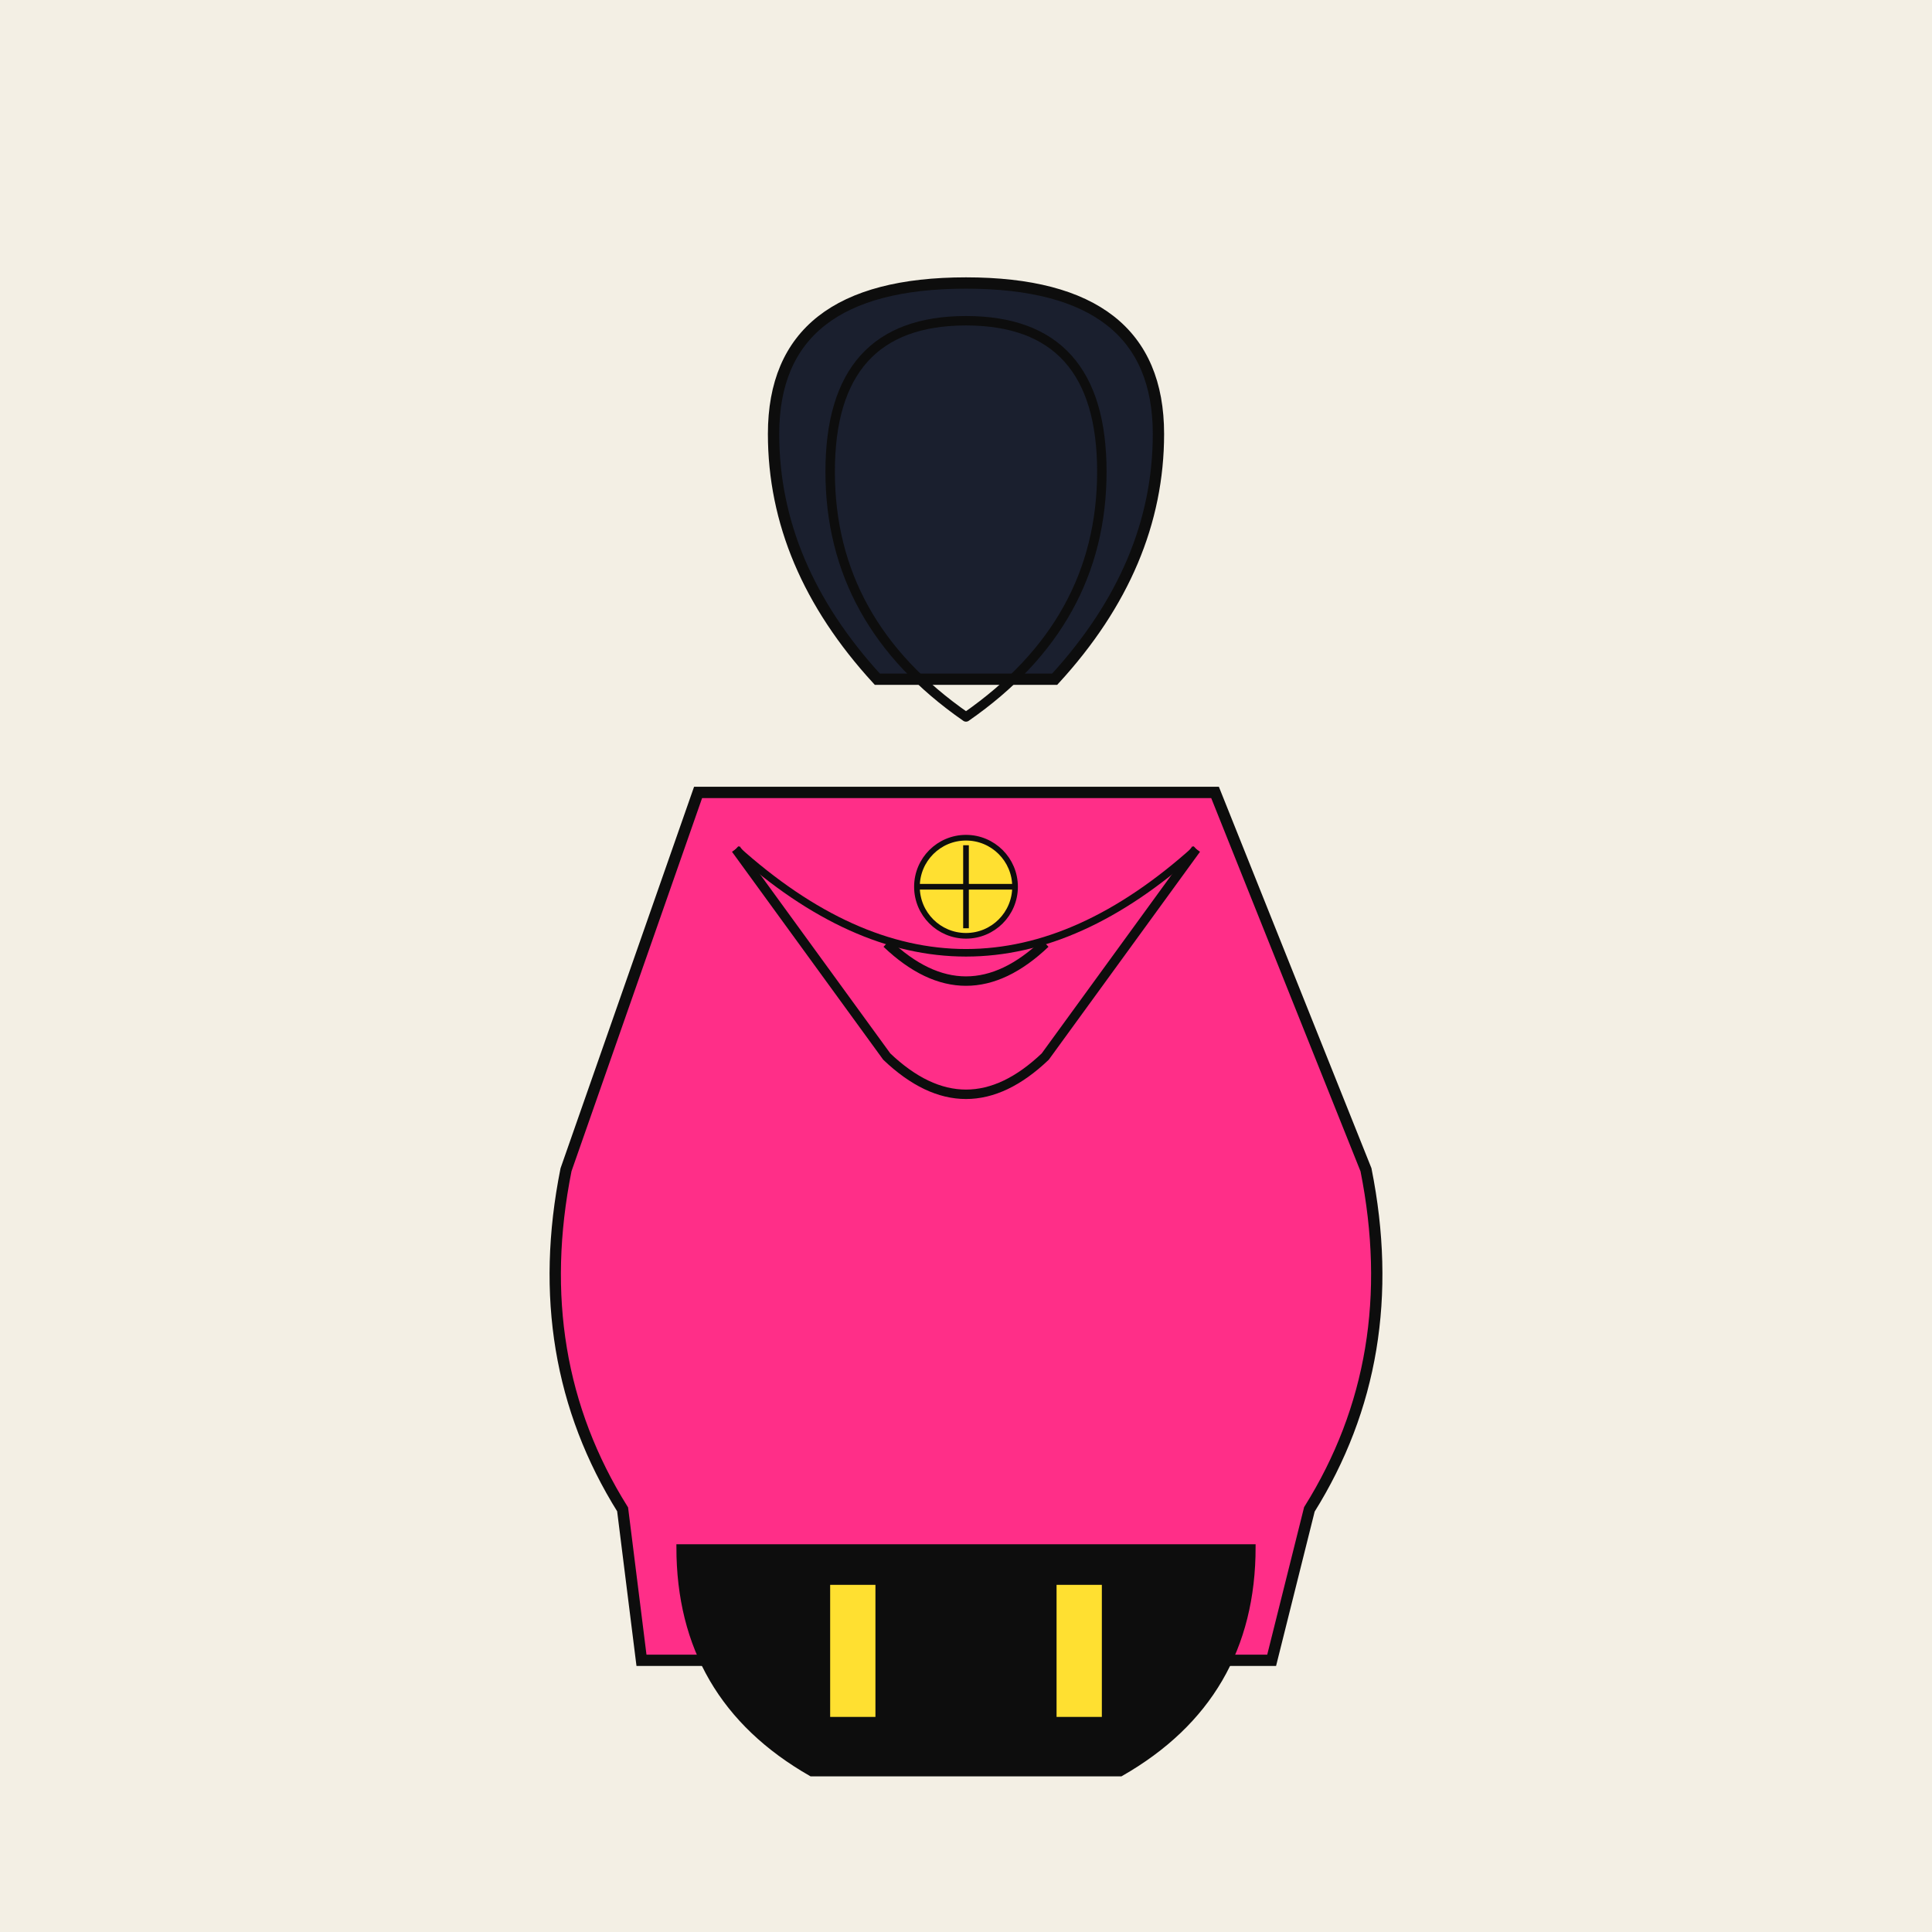
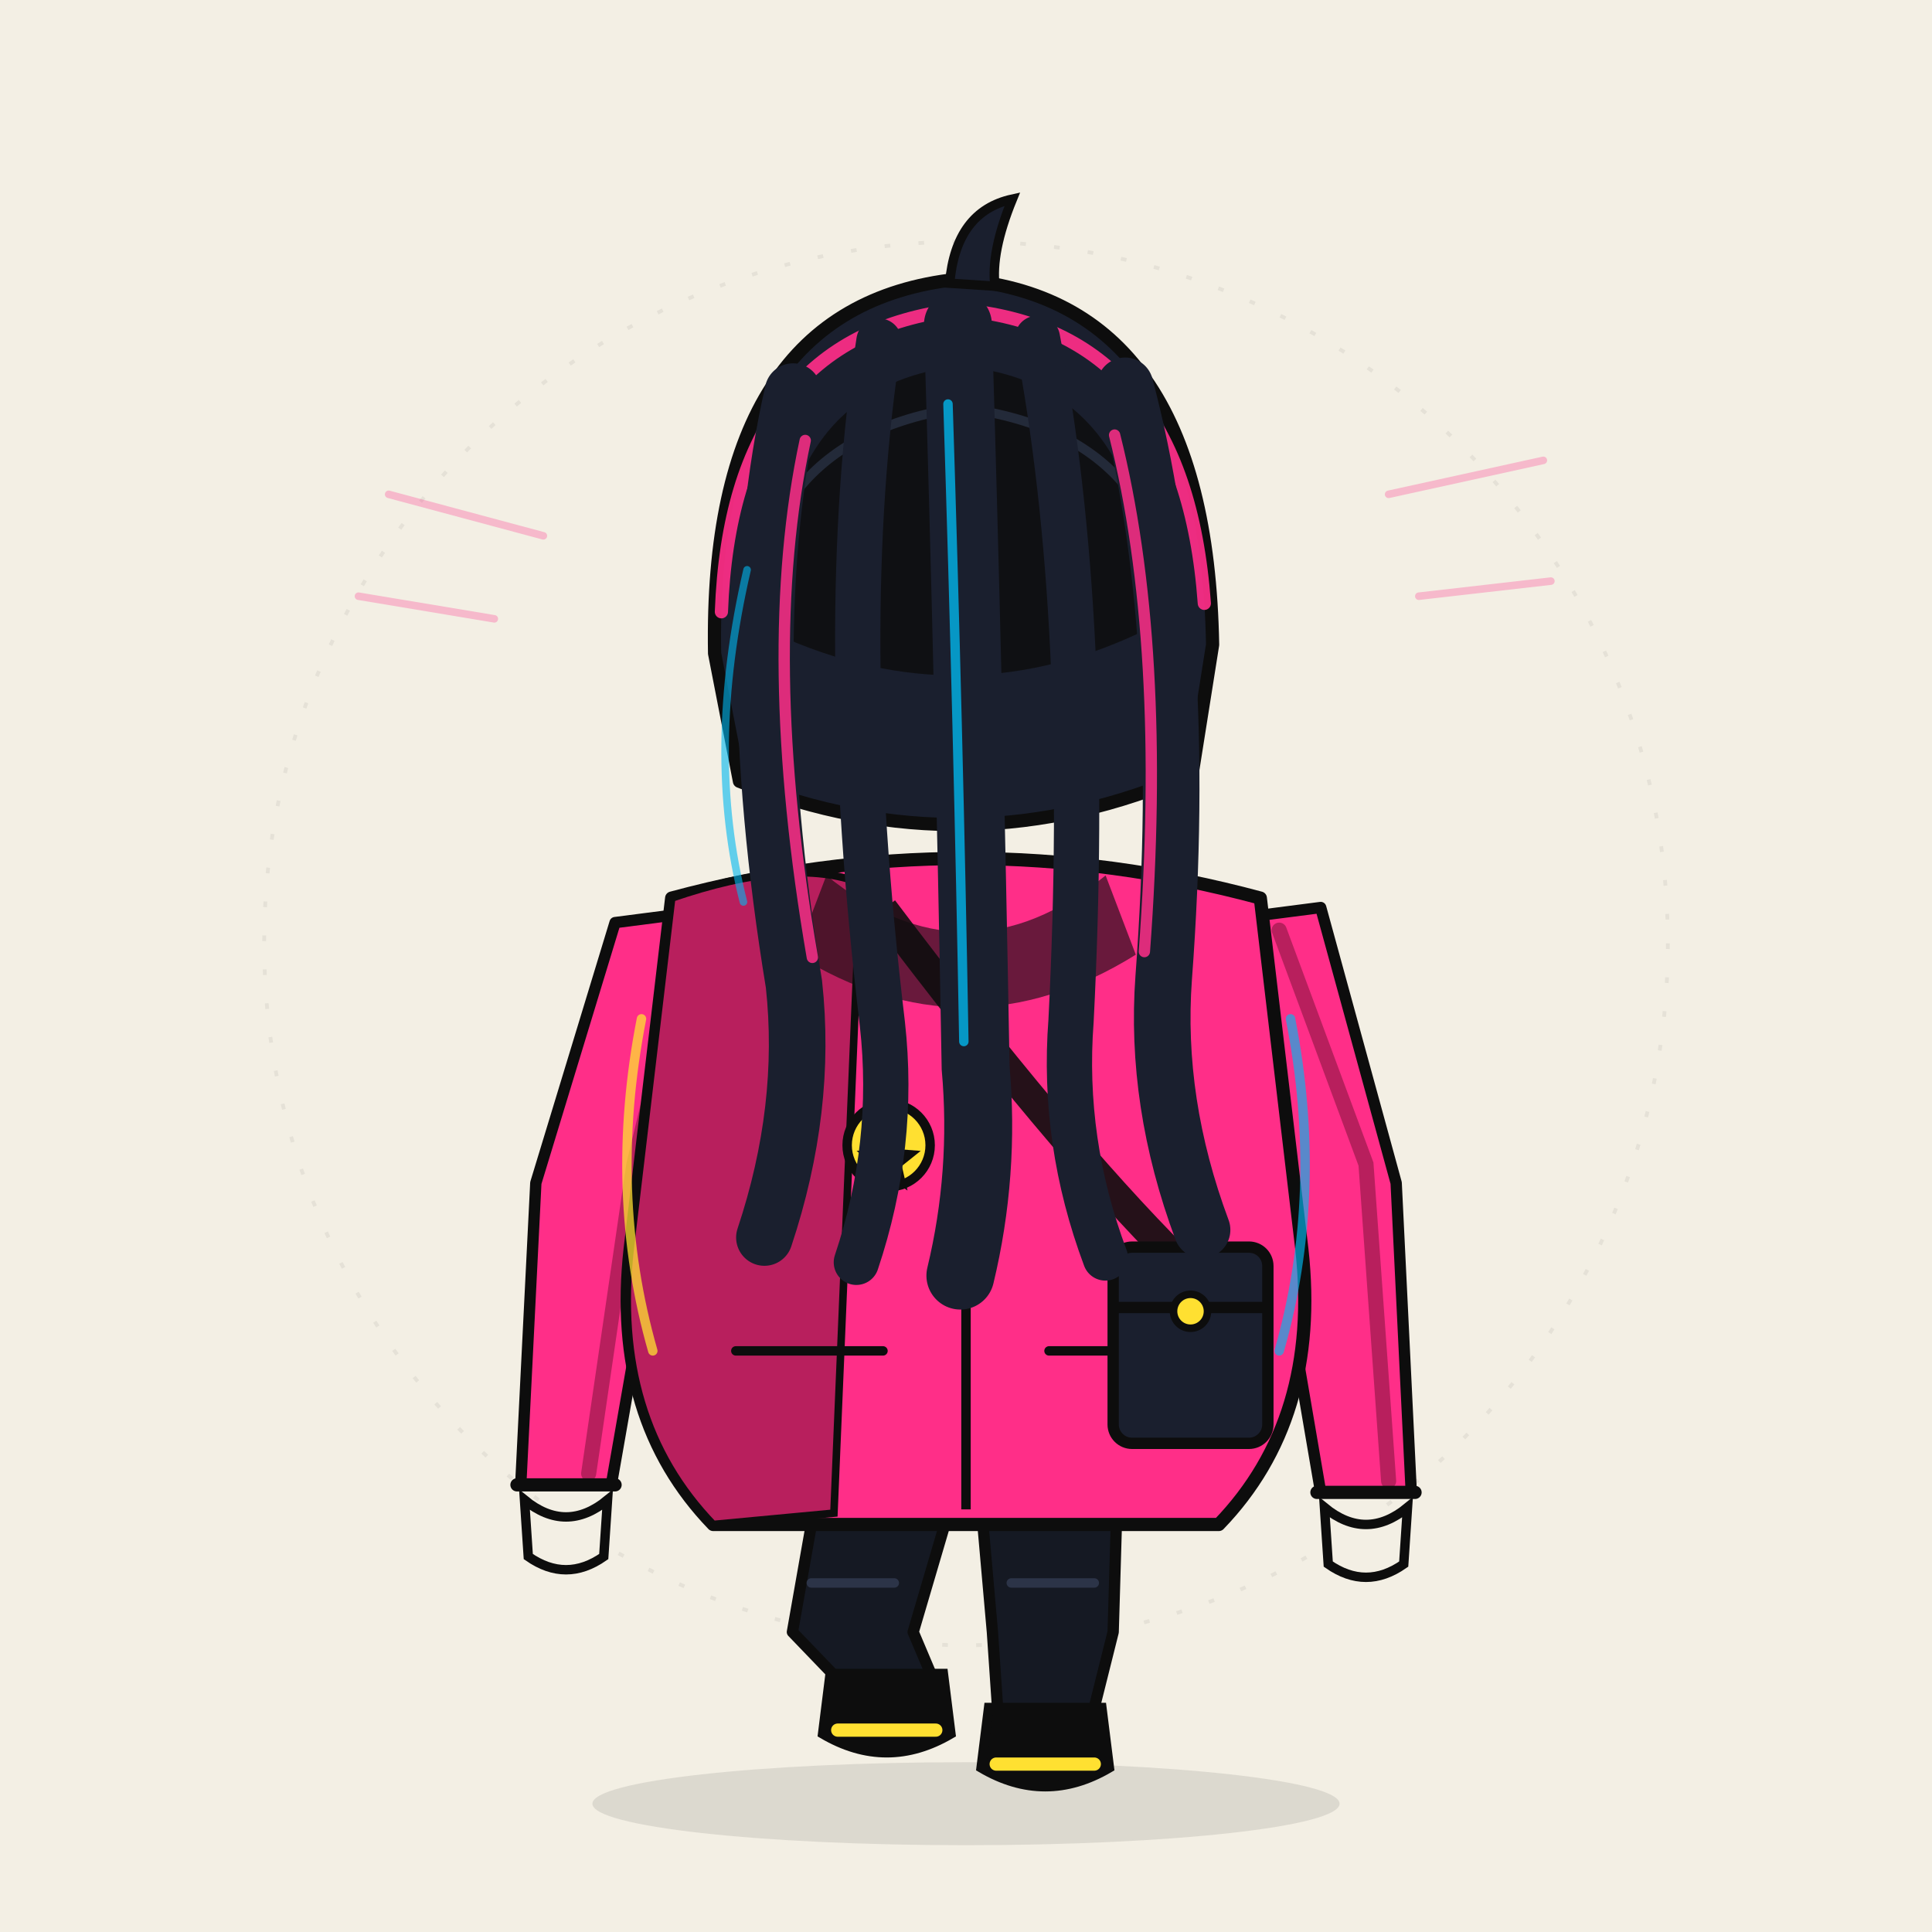
- <svg xmlns="http://www.w3.org/2000/svg" viewBox="0 0 1024 1024" width="1024" height="1024" role="img" aria-label="crew-01 walk frame 2">
+ <svg xmlns="http://www.w3.org/2000/svg" viewBox="0 0 1024 1024" width="1024" height="1024" role="img" aria-label="crew-01 walk frame 2 - passing pose">
  <rect width="1024" height="1024" fill="#f3efe4" />
-   <path d="M 410 230 Q 410 300 465 360 L 559 360 Q 614 300 614 230 Q 614 150 512 150 Q 410 150 410 230 Z" fill="#1a1f2e" stroke="#0d0d0d" stroke-width="6" />
-   <path d="M 440 250 Q 440 330 512 380 Q 584 330 584 250 Q 584 170 512 170 Q 440 170 440 250 Z" fill="none" stroke="#0d0d0d" stroke-width="5" stroke-linejoin="round" />
-   <path d="M 370 420 L 300 620 Q 280 720 330 800 L 340 880 L 674 880 L 694 800 Q 744 720 724 620 L 644 420 Z" fill="#ff2e88" stroke="#0d0d0d" stroke-width="6" />
-   <path d="M 390 450 L 470 560 Q 512 600 554 560 L 634 450" fill="none" stroke="#0d0d0d" stroke-width="5" stroke-linejoin="round" />
-   <path d="M 470 500 Q 512 540 554 500" fill="none" stroke="#0d0d0d" stroke-width="5" />
-   <path d="M 390 450 Q 512 560 634 450" fill="none" stroke="#0d0d0d" stroke-width="4" />
-   <path d="M 360 820 Q 360 900 430 940 L 594 940 Q 664 900 664 820 Z" fill="#0d0d0d" stroke="#0d0d0d" stroke-width="3" />
-   <rect x="440" y="840" width="24" height="70" fill="#ffe031" />
-   <rect x="560" y="840" width="24" height="70" fill="#ffe031" />
-   <circle cx="512" cy="470" r="26" fill="#ffe031" stroke="#0d0d0d" stroke-width="3" />
-   <path d="M 512 448 L 512 492 M 486 470 L 538 470" stroke="#0d0d0d" stroke-width="3" />
+   <circle cx="512" cy="500" r="372" fill="none" stroke="#0d0d0d" stroke-opacity="0.06" stroke-width="2" stroke-dasharray="3 15" />
+   <path d="M 206 262 L 288 284 M 190 316 L 262 328 M 736 262 L 818 244 M 752 316 L 822 308" stroke="#ff2e88" stroke-width="4" stroke-linecap="round" opacity="0.28" />
+   <ellipse cx="512" cy="956" rx="198" ry="22" fill="#0d0d0d" opacity="0.1" />
+   <g>
+     <path d="M 432 797 L 504 797 L 484 865 L 495 891 L 445 891 L 420 865 Z" fill="#151923" stroke="#0d0d0d" stroke-width="6" stroke-linejoin="round" />
+     <path d="M 430 839 l 44 0" stroke="#2c3448" stroke-width="5" stroke-linecap="round" />
+     <path d="M 440 887 L 500 887 L 504 919 Q 470 939 436 919 Z" fill="#0d0d0d" stroke="#0d0d0d" stroke-width="5" />
+     <path d="M 444 917 h 52" stroke="#ffe031" stroke-width="7" stroke-linecap="round" />
+   </g>
+   <g>
+     <path d="M 520 797 L 592 797 L 590 865 L 579 909 L 529 909 L 526 865 Z" fill="#151923" stroke="#0d0d0d" stroke-width="6" stroke-linejoin="round" />
+     <path d="M 536 839 l 44 0" stroke="#2c3448" stroke-width="5" stroke-linecap="round" />
+     <path d="M 524 905 L 584 905 L 588 937 Q 554 957 520 937 Z" fill="#0d0d0d" stroke="#0d0d0d" stroke-width="5" />
+     <path d="M 528 935 h 52" stroke="#ffe031" stroke-width="7" stroke-linecap="round" />
+   </g>
+   <g>
+     <path d="M 326 489 L 388 481 L 352 627 L 324 787 L 276 787 L 284 627 Z" fill="#ff2e88" stroke="#0d0d0d" stroke-width="6" stroke-linejoin="round" />
+     <path d="M 366 493 L 336 617 L 312 781" fill="none" stroke="#b81f5d" stroke-width="8" stroke-linecap="round" />
+     <path d="M 274 787 L 326 787" stroke="#0d0d0d" stroke-width="7" stroke-linecap="round" />
+     <path d="M 278 795 q 22 18 44 0 l -2 30 q -20 14 -40 0 z" fill="#f3efe4" stroke="#0d0d0d" stroke-width="5" />
+   </g>
+   <g>
+     <path d="M 638 489 L 700 481 L 740 627 L 748 791 L 700 791 L 672 627 Z" fill="#ff2e88" stroke="#0d0d0d" stroke-width="6" stroke-linejoin="round" />
+     <path d="M 678 493 L 724 617 L 736 785" fill="none" stroke="#b81f5d" stroke-width="8" stroke-linecap="round" />
+     <path d="M 698 791 L 750 791" stroke="#0d0d0d" stroke-width="7" stroke-linecap="round" />
+     <path d="M 702 799 q 22 18 44 0 l -2 30 q -20 14 -40 0 z" fill="#f3efe4" stroke="#0d0d0d" stroke-width="5" />
+   </g>
+   <g>
+     <path d="M 356 476 Q 512 434 668 476 L 690 662 Q 700 752 646 808 L 378 808 Q 324 752 334 662 Z" fill="#ff2e88" stroke="#0d0d0d" stroke-width="7" stroke-linejoin="round" />
+     <path d="M 356 476 Q 420 454 456 468 L 442 802 L 378 808 Q 324 752 334 662 Z" fill="#b81f5d" stroke="#0d0d0d" stroke-width="4" />
+     <path d="M 438 464 Q 512 524 586 464 L 602 506 Q 512 562 422 506 Z" fill="#0d0d0d" opacity="0.62" />
+     <path d="M 512 520 L 512 800" stroke="#0d0d0d" stroke-width="5" />
+     <path d="M 390 716 h 78 m 88 0 h 78" stroke="#0d0d0d" stroke-width="5" stroke-linecap="round" />
+     <path d="M 468 482 Q 560 604 624 668" fill="none" stroke="#0d0d0d" stroke-width="16" opacity="0.9" />
+     <rect x="590" y="661" width="82" height="104" rx="10" fill="#1a1f2e" stroke="#0d0d0d" stroke-width="6" />
+     <path d="M 590 693 h 82" stroke="#0d0d0d" stroke-width="6" />
+     <circle cx="631" cy="695" r="9" fill="#ffe031" stroke="#0d0d0d" stroke-width="4" />
+     <circle cx="471" cy="607" r="22" fill="#ffe031" stroke="#0d0d0d" stroke-width="5" />
+     <path d="M 471 597 l 4 12 13 1 -10 8 3 13 -10 -7 -10 7 3 -13 -10 -8 13 -1 z" fill="#0d0d0d" />
+     <path d="M 340 540 q -18 92 6 176" fill="none" stroke="#ffe031" stroke-width="5" stroke-linecap="round" opacity="0.75" />
+     <path d="M 684 540 q 18 92 -6 176" fill="none" stroke="#00b8f0" stroke-width="5" stroke-linecap="round" opacity="0.65" />
+   </g>
+   <g transform="rotate(-1 512 417)">
+     <path d="M 380 344 Q 380 160 512 148 Q 644 160 644 344 L 632 412 Q 512 462 392 412 Z" fill="#1a1f2e" stroke="#0d0d0d" stroke-width="7" stroke-linejoin="round" />
+     <path d="M 508 150 q 4 -38 34 -44 q -12 28 -10 46 z" fill="#1a1f2e" stroke="#0d0d0d" stroke-width="5" />
+     <path d="M 412 334 Q 412 204 512 194 Q 612 204 612 334 Q 512 382 412 334 Z" fill="#0d0d0d" opacity="0.8" />
+     <path d="M 384 322 Q 392 176 512 164 Q 632 176 640 322" fill="none" stroke="#ff2e88" stroke-width="7" stroke-linecap="round" opacity="0.92" />
+     <path d="M 400 350 Q 396 232 512 216 Q 628 232 624 350" fill="none" stroke="#2c3448" stroke-width="5" opacity="0.7" />
+     <path d="M 424 206 Q 392 336 419 520 Q 425 586 401 654" fill="none" stroke="#1a1f2e" stroke-width="30" stroke-linecap="round" />
+     <path d="M 470 180 Q 444 330 465.5 542 Q 471.5 606 449.5 668" fill="none" stroke="#1a1f2e" stroke-width="24" stroke-linecap="round" />
+     <path d="M 512 172 Q 514.5 366 514.5 566 Q 518.5 622 504.5 676" fill="none" stroke="#1a1f2e" stroke-width="36" stroke-linecap="round" />
+     <path d="M 554 180 Q 580 330 565.5 542 Q 559.5 606 581.5 668" fill="none" stroke="#1a1f2e" stroke-width="24" stroke-linecap="round" />
+     <path d="M 600 206 Q 632 336 615 520 Q 609 586 633 654" fill="none" stroke="#1a1f2e" stroke-width="30" stroke-linecap="round" />
+     <path d="M 430 232 Q 404 344 429 506" fill="none" stroke="#ff2e88" stroke-width="6" stroke-linecap="round" opacity="0.85" />
+     <path d="M 506 214 Q 508.5 386 508.5 552" fill="none" stroke="#00b8f0" stroke-width="5" stroke-linecap="round" opacity="0.78" />
+     <path d="M 594 232 Q 620 344 605 506" fill="none" stroke="#ff2e88" stroke-width="6" stroke-linecap="round" opacity="0.85" />
+     <path d="M 398 300 Q 374 396 393 476" fill="none" stroke="#00b8f0" stroke-width="4" stroke-linecap="round" opacity="0.6" />
+   </g>
</svg>
